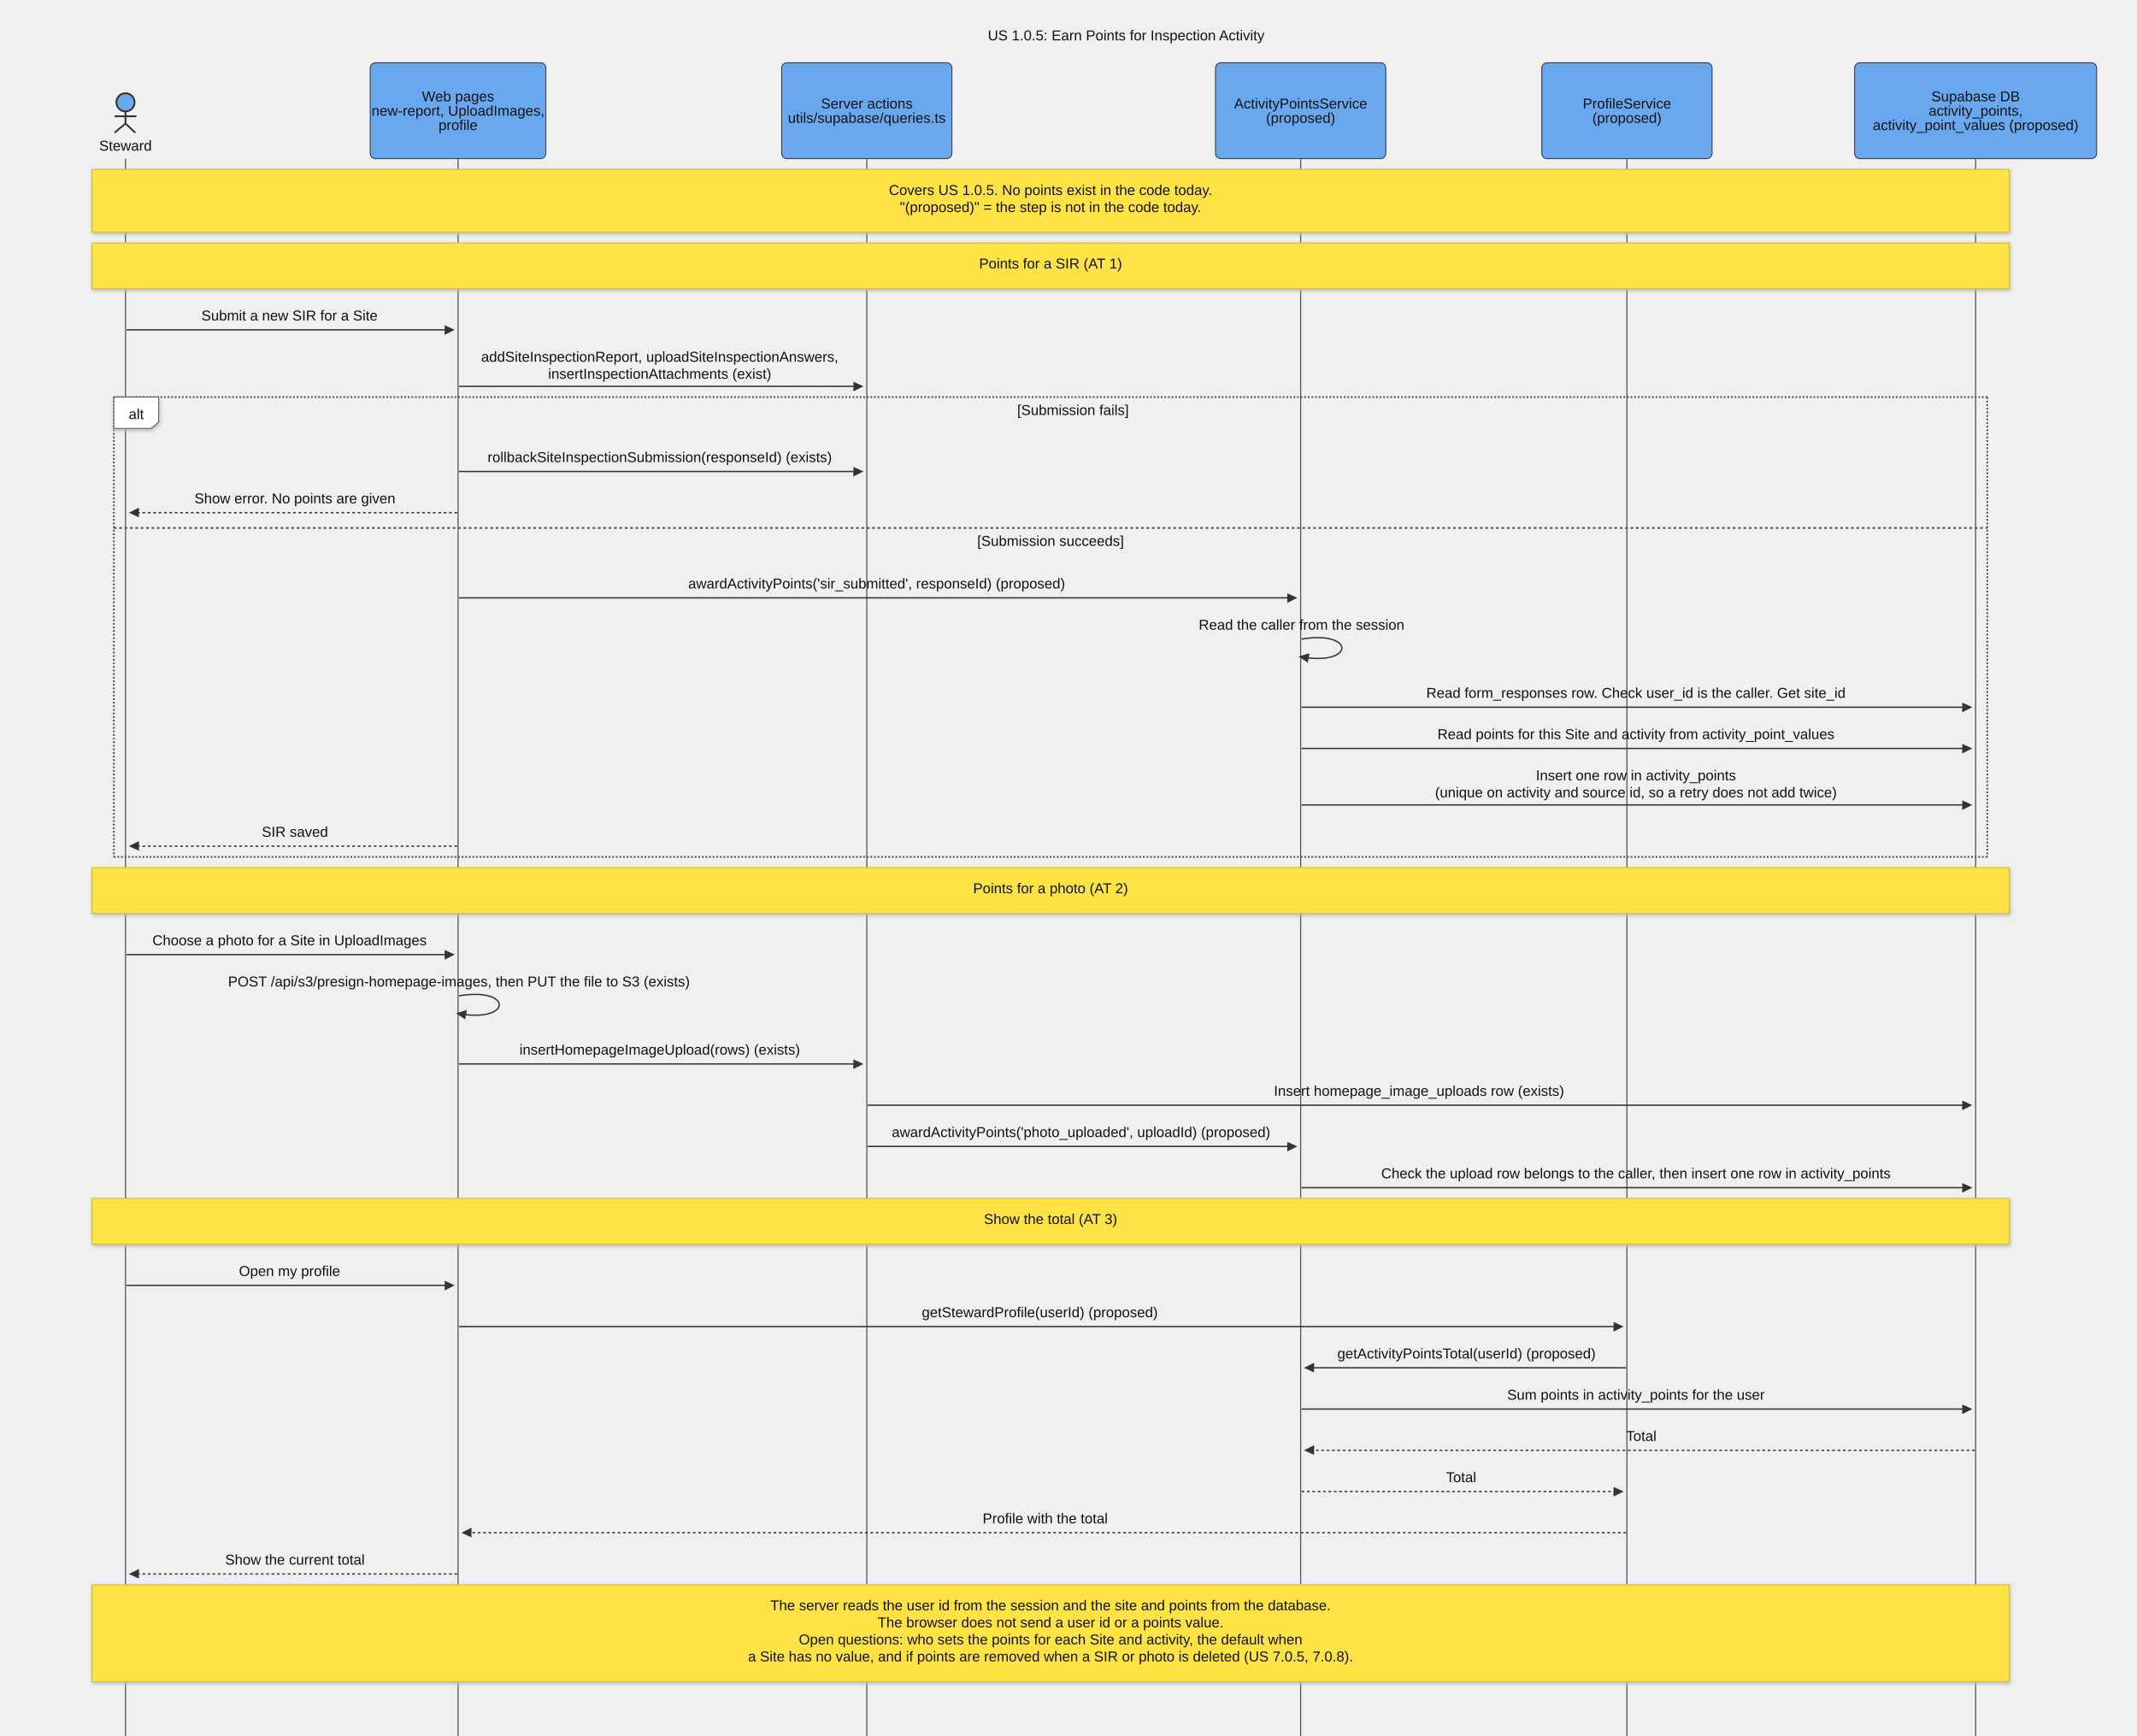
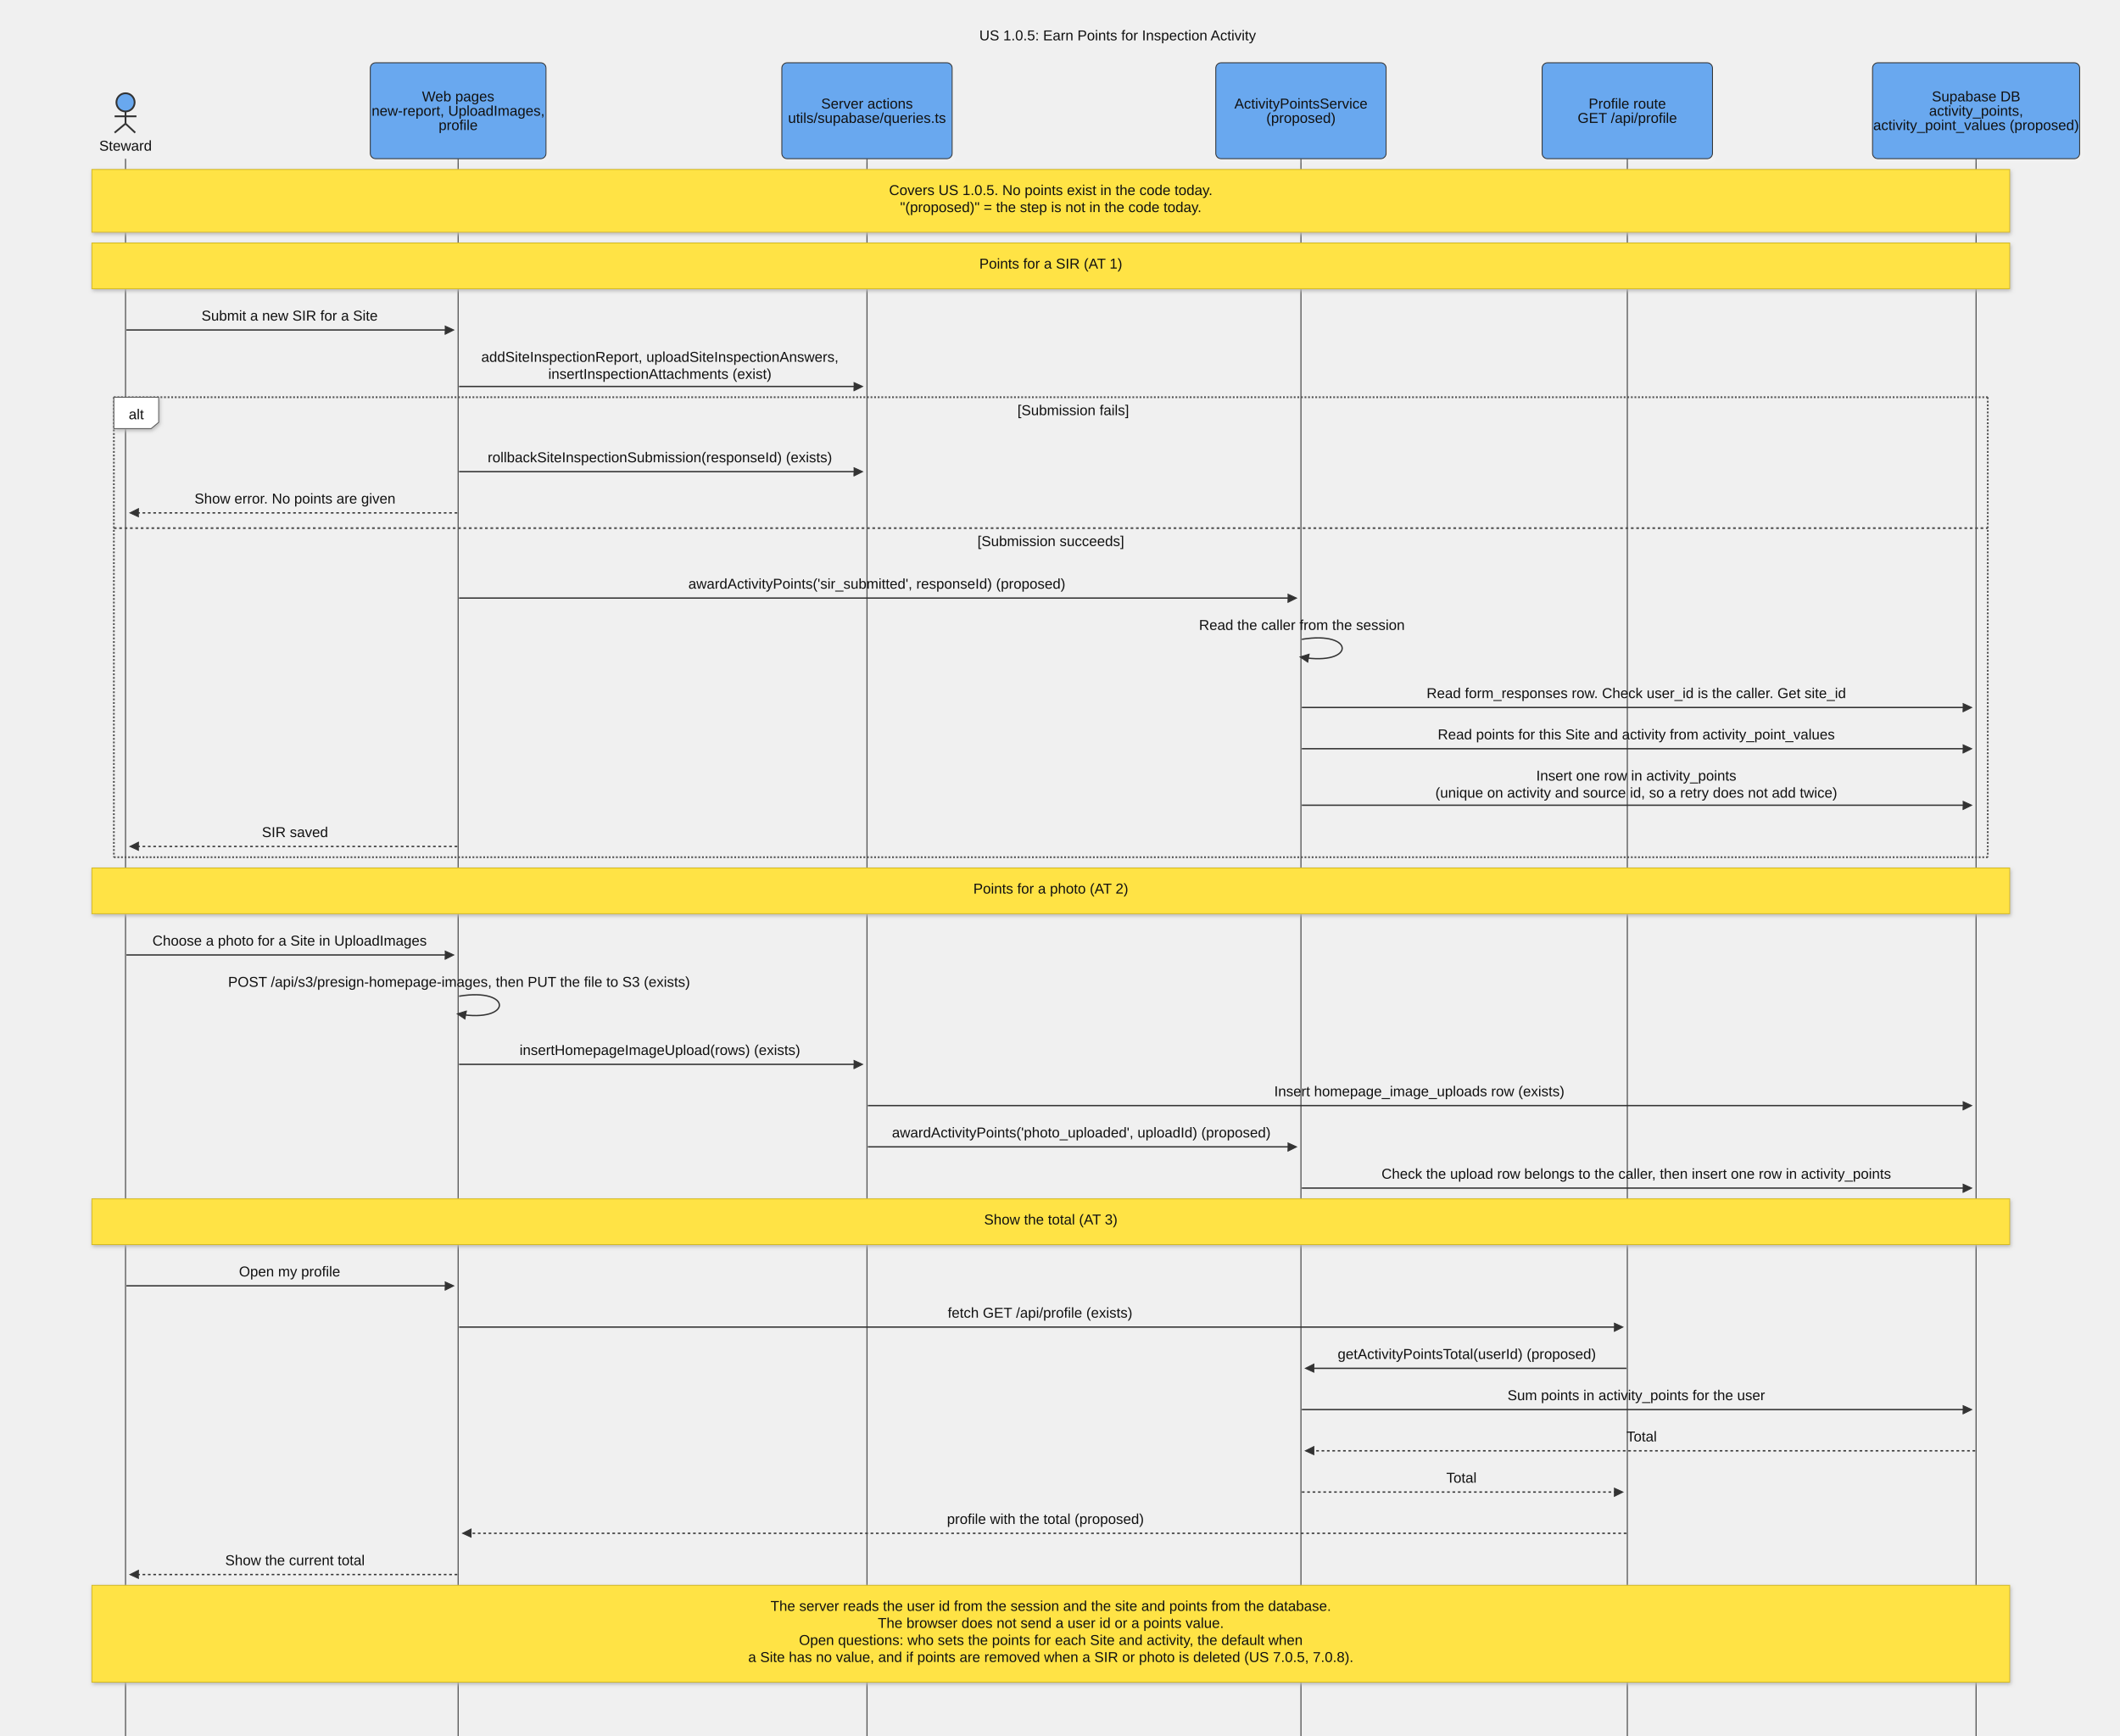
- <svg xmlns="http://www.w3.org/2000/svg" id="my-svg" width="100%" style="max-width: 2384px; background-color: white;" viewBox="-45 -70 2384 1936" role="graphics-document document" aria-roledescription="sequence">
+ <svg xmlns="http://www.w3.org/2000/svg" id="my-svg" width="100%" style="max-width: 2364.5px; background-color: white;" viewBox="-45 -70 2364.5 1936" role="graphics-document document" aria-roledescription="sequence">
  <g>
    <line id="actor5" x1="2159" y1="107" x2="2159" y2="2000" class="actor-line 200" stroke-width="0.5px" stroke="#999" name="DB" data-et="life-line" data-id="DB" />
    <g id="root-5" data-look="neo" data-et="participant" data-type="participant" data-id="DB">
-       <rect x="2024" y="0" fill="#eaeaea" stroke="#666" width="270" height="107" name="DB" rx="6" ry="6" class="actor actor-top" data-look="neo" filter="url(#my-svg-drop-shadow)" />
+       <rect x="2043.5" y="0" fill="#eaeaea" stroke="#666" width="231" height="107" name="DB" rx="6" ry="6" class="actor actor-top" data-look="neo" filter="url(#my-svg-drop-shadow)" />
      <text x="2159" y="53.5" dominant-baseline="central" alignment-baseline="central" class="actor actor-box" style="text-anchor: middle; font-size: 16px; font-weight: 400;">
        <tspan x="2159" dy="-16">Supabase DB</tspan>
      </text>
      <text x="2159" y="53.5" dominant-baseline="central" alignment-baseline="central" class="actor actor-box" style="text-anchor: middle; font-size: 16px; font-weight: 400;">
        <tspan x="2159" dy="0">activity_points,</tspan>
      </text>
      <text x="2159" y="53.5" dominant-baseline="central" alignment-baseline="central" class="actor actor-box" style="text-anchor: middle; font-size: 16px; font-weight: 400;">
        <tspan x="2159" dy="16">activity_point_values (proposed)</tspan>
      </text>
    </g>
  </g>
  <g>
    <line id="actor4" x1="1770" y1="107" x2="1770" y2="2000" class="actor-line 200" stroke-width="0.5px" stroke="#999" name="Profile" data-et="life-line" data-id="Profile" />
    <g id="root-4" data-look="neo" data-et="participant" data-type="participant" data-id="Profile">
      <rect x="1675" y="0" fill="#eaeaea" stroke="#666" width="190" height="107" name="Profile" rx="6" ry="6" class="actor actor-top" data-look="neo" filter="url(#my-svg-drop-shadow)" />
      <text x="1770" y="53.5" dominant-baseline="central" alignment-baseline="central" class="actor actor-box" style="text-anchor: middle; font-size: 16px; font-weight: 400;">
-         <tspan x="1770" dy="-8">ProfileService</tspan>
+         <tspan x="1770" dy="-8">Profile route</tspan>
      </text>
      <text x="1770" y="53.5" dominant-baseline="central" alignment-baseline="central" class="actor actor-box" style="text-anchor: middle; font-size: 16px; font-weight: 400;">
-         <tspan x="1770" dy="8">(proposed)</tspan>
+         <tspan x="1770" dy="8">GET /api/profile</tspan>
      </text>
    </g>
  </g>
  <g>
    <line id="actor3" x1="1406" y1="107" x2="1406" y2="2000" class="actor-line 200" stroke-width="0.5px" stroke="#999" name="Points" data-et="life-line" data-id="Points" />
    <g id="root-3" data-look="neo" data-et="participant" data-type="participant" data-id="Points">
      <rect x="1311" y="0" fill="#eaeaea" stroke="#666" width="190" height="107" name="Points" rx="6" ry="6" class="actor actor-top" data-look="neo" filter="url(#my-svg-drop-shadow)" />
      <text x="1406" y="53.5" dominant-baseline="central" alignment-baseline="central" class="actor actor-box" style="text-anchor: middle; font-size: 16px; font-weight: 400;">
        <tspan x="1406" dy="-8">ActivityPointsService</tspan>
      </text>
      <text x="1406" y="53.5" dominant-baseline="central" alignment-baseline="central" class="actor actor-box" style="text-anchor: middle; font-size: 16px; font-weight: 400;">
        <tspan x="1406" dy="8">(proposed)</tspan>
      </text>
    </g>
  </g>
  <g>
    <line id="actor2" x1="922" y1="107" x2="922" y2="2000" class="actor-line 200" stroke-width="0.5px" stroke="#999" name="Server" data-et="life-line" data-id="Server" />
    <g id="root-2" data-look="neo" data-et="participant" data-type="participant" data-id="Server">
      <rect x="827" y="0" fill="#eaeaea" stroke="#666" width="190" height="107" name="Server" rx="6" ry="6" class="actor actor-top" data-look="neo" filter="url(#my-svg-drop-shadow)" />
      <text x="922" y="53.5" dominant-baseline="central" alignment-baseline="central" class="actor actor-box" style="text-anchor: middle; font-size: 16px; font-weight: 400;">
        <tspan x="922" dy="-8">Server actions</tspan>
      </text>
      <text x="922" y="53.5" dominant-baseline="central" alignment-baseline="central" class="actor actor-box" style="text-anchor: middle; font-size: 16px; font-weight: 400;">
        <tspan x="922" dy="8">utils/supabase/queries.ts</tspan>
      </text>
    </g>
  </g>
  <g>
    <line id="actor1" x1="466" y1="107" x2="466" y2="2000" class="actor-line 200" stroke-width="0.5px" stroke="#999" name="Page" data-et="life-line" data-id="Page" />
    <g id="root-1" data-look="neo" data-et="participant" data-type="participant" data-id="Page">
      <rect x="368" y="0" fill="#eaeaea" stroke="#666" width="196" height="107" name="Page" rx="6" ry="6" class="actor actor-top" data-look="neo" filter="url(#my-svg-drop-shadow)" />
      <text x="466" y="53.5" dominant-baseline="central" alignment-baseline="central" class="actor actor-box" style="text-anchor: middle; font-size: 16px; font-weight: 400;">
        <tspan x="466" dy="-16">Web pages</tspan>
      </text>
      <text x="466" y="53.5" dominant-baseline="central" alignment-baseline="central" class="actor actor-box" style="text-anchor: middle; font-size: 16px; font-weight: 400;">
        <tspan x="466" dy="0">new-report, UploadImages,</tspan>
      </text>
      <text x="466" y="53.5" dominant-baseline="central" alignment-baseline="central" class="actor actor-box" style="text-anchor: middle; font-size: 16px; font-weight: 400;">
        <tspan x="466" dy="16">profile</tspan>
      </text>
    </g>
  </g>
  <g>
    <line id="actor0" x1="95" y1="107" x2="95" y2="2000" class="actor-line 200" stroke-width="0.5px" stroke="#999" name="Steward" data-et="life-line" data-id="Steward" />
  </g>
  <style>#my-svg{font-family:"trebuchet ms",verdana,arial,sans-serif;font-size:16px;fill:#111111;}@keyframes edge-animation-frame{from{stroke-dashoffset:0;}}@keyframes dash{to{stroke-dashoffset:0;}}#my-svg .edge-animation-slow{stroke-dasharray:9,5!important;stroke-dashoffset:900;animation:dash 50s linear infinite;stroke-linecap:round;}#my-svg .edge-animation-fast{stroke-dasharray:9,5!important;stroke-dashoffset:900;animation:dash 20s linear infinite;stroke-linecap:round;}#my-svg .error-icon{fill:hsl(31.791, 80.723%, 72.451%);}#my-svg .error-text{fill:rgb(13.542, 66.864, 126.958);stroke:rgb(13.542, 66.864, 126.958);}#my-svg .edge-thickness-normal{stroke-width:1px;}#my-svg .edge-thickness-thick{stroke-width:3.5px;}#my-svg .edge-pattern-solid{stroke-dasharray:0;}#my-svg .edge-thickness-invisible{stroke-width:0;fill:none;}#my-svg .edge-pattern-dashed{stroke-dasharray:3;}#my-svg .edge-pattern-dotted{stroke-dasharray:2;}#my-svg .marker{fill:#000000;stroke:#000000;}#my-svg .marker.cross{stroke:#000000;}#my-svg svg{font-family:"trebuchet ms",verdana,arial,sans-serif;font-size:16px;}#my-svg p{margin:0;}#my-svg .actor{stroke:#333333;fill:#69a8ef;stroke-width:1;}#my-svg rect.actor.outer-path[data-look="neo"]{filter:drop-shadow( 1px 2px 2px rgba(185,185,185,1));}#my-svg rect.note[data-look="neo"]{stroke:#d4ba24;fill:#ffe344;filter:drop-shadow( 1px 2px 2px rgba(185,185,185,1));}#my-svg text.actor&gt;tspan{fill:#111111;stroke:none;}#my-svg .actor-line{stroke:#555555;}#my-svg .innerArc{stroke-width:1.5;stroke-dasharray:none;}#my-svg .messageLine0{stroke-width:1.5;stroke-dasharray:none;stroke:#333333;}#my-svg .messageLine1{stroke-width:1.5;stroke-dasharray:2,2;stroke:#333333;}#my-svg [id$="-arrowhead"] path{fill:#333333;stroke:#333333;}#my-svg .sequenceNumber{fill:#ffffff;}#my-svg [id$="-sequencenumber"]{fill:#333333;}#my-svg [id$="-crosshead"] path{fill:#333333;stroke:#333333;}#my-svg .messageText{fill:#111111;stroke:none;}#my-svg .labelBox{stroke:#555555;fill:#ffffff;filter:drop-shadow( 1px 2px 2px rgba(185,185,185,1));}#my-svg .labelText,#my-svg .labelText&gt;tspan{fill:#111111;stroke:none;}#my-svg .loopText,#my-svg .loopText&gt;tspan{fill:#111111;stroke:none;}#my-svg .sectionTitle,#my-svg .sectionTitle&gt;tspan{fill:#111111;stroke:none;}#my-svg .loopLine{stroke-width:2px;stroke-dasharray:2,2;stroke:#555555;fill:#555555;}#my-svg .note{stroke:#d4ba24;fill:#ffe344;}#my-svg .noteText,#my-svg .noteText&gt;tspan{fill:#111111;stroke:none;}#my-svg .activation0{fill:#cdd3db;stroke:#cdd3db;}#my-svg .activation1{fill:#cdd3db;stroke:#cdd3db;}#my-svg .activation2{fill:#cdd3db;stroke:#cdd3db;}#my-svg .actorPopupMenu{position:absolute;}#my-svg .actorPopupMenuPanel{position:absolute;fill:#69a8ef;box-shadow:0px 8px 16px 0px rgba(0,0,0,0.2);filter:drop-shadow(3px 5px 2px rgb(0 0 0 / 0.4));}#my-svg .actor-man circle,#my-svg line{fill:#69a8ef;stroke-width:2px;}#my-svg g rect.rect{filter:drop-shadow( 1px 2px 2px rgba(185,185,185,1));stroke:#333333;}#my-svg .node .neo-node{stroke:#333333;}#my-svg [data-look="neo"].node rect,#my-svg [data-look="neo"].cluster rect,#my-svg [data-look="neo"].node polygon{stroke:url(#my-svg-gradient);filter:drop-shadow( 1px 2px 2px rgba(185,185,185,1));}#my-svg [data-look="neo"].swimlane.cluster rect{filter:none;}#my-svg [data-look="neo"].node path{stroke:url(#my-svg-gradient);stroke-width:1px;}#my-svg [data-look="neo"].node .outer-path{filter:drop-shadow( 1px 2px 2px rgba(185,185,185,1));}#my-svg [data-look="neo"].node .neo-line path{stroke:#333333;filter:none;}#my-svg [data-look="neo"].node circle{stroke:url(#my-svg-gradient);filter:drop-shadow( 1px 2px 2px rgba(185,185,185,1));}#my-svg [data-look="neo"].node circle .state-start{fill:#000000;}#my-svg [data-look="neo"].icon-shape .icon{fill:url(#my-svg-gradient);filter:drop-shadow( 1px 2px 2px rgba(185,185,185,1));}#my-svg [data-look="neo"].icon-shape .icon-neo path{stroke:url(#my-svg-gradient);filter:drop-shadow( 1px 2px 2px rgba(185,185,185,1));}#my-svg .actor-line{stroke-dasharray:10,10!important;stroke-width:1.25px!important;}#my-svg :root{--mermaid-font-family:"trebuchet ms",verdana,arial,sans-serif;}</style>
  <g />
  <defs>
    <symbol id="my-svg-computer" width="24" height="24">
      <path transform="scale(.5)" d="M2 2v13h20v-13h-20zm18 11h-16v-9h16v9zm-10.228 6l.466-1h3.524l.467 1h-4.457zm14.228 3h-24l2-6h2.104l-1.33 4h18.45l-1.297-4h2.073l2 6zm-5-10h-14v-7h14v7z" />
    </symbol>
  </defs>
  <defs>
    <symbol id="my-svg-database" fill-rule="evenodd" clip-rule="evenodd">
      <path transform="scale(.5)" d="M12.258.001l.256.004.255.005.253.008.251.01.249.012.247.015.246.016.242.019.241.02.239.023.236.024.233.027.231.028.229.031.225.032.223.034.22.036.217.038.214.04.211.041.208.043.205.045.201.046.198.048.194.05.191.051.187.053.183.054.18.056.175.057.172.059.168.06.163.061.16.063.155.064.15.066.074.033.073.033.071.034.07.034.069.035.068.035.067.035.066.035.064.036.064.036.062.036.06.036.06.037.058.037.058.037.055.038.055.038.053.038.052.038.051.039.05.039.048.039.047.039.045.04.044.04.043.04.041.04.04.041.039.041.037.041.036.041.034.041.033.042.032.042.03.042.029.042.027.042.026.043.024.043.023.043.021.043.02.043.018.044.017.043.015.044.013.044.012.044.011.045.009.044.007.045.006.045.004.045.002.045.001.045v17l-.001.045-.002.045-.004.045-.006.045-.007.045-.009.044-.011.045-.012.044-.013.044-.015.044-.017.043-.018.044-.02.043-.021.043-.023.043-.024.043-.026.043-.027.042-.029.042-.03.042-.032.042-.033.042-.034.041-.036.041-.037.041-.039.041-.04.041-.041.04-.043.04-.044.04-.045.04-.047.039-.048.039-.05.039-.051.039-.052.038-.053.038-.055.038-.055.038-.058.037-.058.037-.06.037-.06.036-.062.036-.064.036-.064.036-.066.035-.067.035-.068.035-.069.035-.07.034-.071.034-.073.033-.074.033-.15.066-.155.064-.16.063-.163.061-.168.06-.172.059-.175.057-.18.056-.183.054-.187.053-.191.051-.194.05-.198.048-.201.046-.205.045-.208.043-.211.041-.214.04-.217.038-.22.036-.223.034-.225.032-.229.031-.231.028-.233.027-.236.024-.239.023-.241.02-.242.019-.246.016-.247.015-.249.012-.251.01-.253.008-.255.005-.256.004-.258.001-.258-.001-.256-.004-.255-.005-.253-.008-.251-.01-.249-.012-.247-.015-.245-.016-.243-.019-.241-.02-.238-.023-.236-.024-.234-.027-.231-.028-.228-.031-.226-.032-.223-.034-.22-.036-.217-.038-.214-.04-.211-.041-.208-.043-.204-.045-.201-.046-.198-.048-.195-.05-.19-.051-.187-.053-.184-.054-.179-.056-.176-.057-.172-.059-.167-.06-.164-.061-.159-.063-.155-.064-.151-.066-.074-.033-.072-.033-.072-.034-.07-.034-.069-.035-.068-.035-.067-.035-.066-.035-.064-.036-.063-.036-.062-.036-.061-.036-.06-.037-.058-.037-.057-.037-.056-.038-.055-.038-.053-.038-.052-.038-.051-.039-.049-.039-.049-.039-.046-.039-.046-.04-.044-.04-.043-.04-.041-.04-.04-.041-.039-.041-.037-.041-.036-.041-.034-.041-.033-.042-.032-.042-.03-.042-.029-.042-.027-.042-.026-.043-.024-.043-.023-.043-.021-.043-.02-.043-.018-.044-.017-.043-.015-.044-.013-.044-.012-.044-.011-.045-.009-.044-.007-.045-.006-.045-.004-.045-.002-.045-.001-.045v-17l.001-.045.002-.045.004-.045.006-.045.007-.045.009-.044.011-.045.012-.044.013-.044.015-.044.017-.043.018-.044.02-.043.021-.043.023-.043.024-.043.026-.043.027-.042.029-.042.03-.042.032-.042.033-.042.034-.041.036-.041.037-.041.039-.041.04-.041.041-.04.043-.04.044-.04.046-.04.046-.039.049-.039.049-.039.051-.039.052-.038.053-.038.055-.038.056-.038.057-.037.058-.037.06-.037.061-.036.062-.036.063-.036.064-.036.066-.035.067-.035.068-.035.069-.035.07-.034.072-.034.072-.033.074-.033.151-.066.155-.064.159-.063.164-.061.167-.06.172-.059.176-.057.179-.056.184-.054.187-.053.19-.051.195-.05.198-.048.201-.046.204-.045.208-.043.211-.041.214-.04.217-.038.22-.036.223-.034.226-.032.228-.031.231-.028.234-.027.236-.024.238-.023.241-.02.243-.019.245-.016.247-.015.249-.012.251-.01.253-.008.255-.005.256-.004.258-.001.258.001zm-9.258 20.499v.01l.001.021.003.021.004.022.005.021.006.022.007.022.009.023.01.022.011.023.012.023.013.023.015.023.016.024.017.023.018.024.019.024.021.024.022.025.023.024.024.025.052.049.056.05.061.051.066.051.07.051.075.051.079.052.084.052.088.052.092.052.097.052.102.051.105.052.11.052.114.051.119.051.123.051.127.05.131.05.135.05.139.048.144.049.147.047.152.047.155.047.16.045.163.045.167.043.171.043.176.041.178.041.183.039.187.039.19.037.194.035.197.035.202.033.204.031.209.03.212.029.216.027.219.025.222.024.226.021.23.02.233.018.236.016.24.015.243.012.246.01.249.008.253.005.256.004.259.001.26-.001.257-.004.254-.005.25-.008.247-.011.244-.012.241-.014.237-.016.233-.018.231-.021.226-.021.224-.024.22-.026.216-.027.212-.028.21-.031.205-.031.202-.034.198-.034.194-.036.191-.037.187-.039.183-.04.179-.04.175-.042.172-.043.168-.044.163-.045.16-.046.155-.046.152-.047.148-.048.143-.049.139-.049.136-.05.131-.05.126-.05.123-.051.118-.052.114-.051.11-.052.106-.052.101-.052.096-.052.092-.052.088-.053.083-.051.079-.052.074-.052.07-.051.065-.051.06-.051.056-.05.051-.05.023-.024.023-.025.021-.024.02-.024.019-.024.018-.024.017-.024.015-.023.014-.024.013-.023.012-.023.01-.023.01-.022.008-.022.006-.022.006-.022.004-.022.004-.021.001-.021.001-.021v-4.127l-.077.055-.08.053-.083.054-.085.053-.087.052-.09.052-.093.051-.095.05-.097.05-.1.049-.102.049-.105.048-.106.047-.109.047-.111.046-.114.045-.115.045-.118.044-.12.043-.122.042-.124.042-.126.041-.128.04-.13.04-.132.038-.134.038-.135.037-.138.037-.139.035-.142.035-.143.034-.144.033-.147.032-.148.031-.15.03-.151.03-.153.029-.154.027-.156.027-.158.026-.159.025-.161.024-.162.023-.163.022-.165.021-.166.02-.167.019-.169.018-.169.017-.171.016-.173.015-.173.014-.175.013-.175.012-.177.011-.178.01-.179.008-.179.008-.181.006-.182.005-.182.004-.184.003-.184.002h-.37l-.184-.002-.184-.003-.182-.004-.182-.005-.181-.006-.179-.008-.179-.008-.178-.01-.176-.011-.176-.012-.175-.013-.173-.014-.172-.015-.171-.016-.17-.017-.169-.018-.167-.019-.166-.02-.165-.021-.163-.022-.162-.023-.161-.024-.159-.025-.157-.026-.156-.027-.155-.027-.153-.029-.151-.03-.15-.03-.148-.031-.146-.032-.145-.033-.143-.034-.141-.035-.14-.035-.137-.037-.136-.037-.134-.038-.132-.038-.13-.04-.128-.04-.126-.041-.124-.042-.122-.042-.12-.044-.117-.043-.116-.045-.113-.045-.112-.046-.109-.047-.106-.047-.105-.048-.102-.049-.1-.049-.097-.05-.095-.05-.093-.052-.09-.051-.087-.052-.085-.053-.083-.054-.08-.054-.077-.054v4.127zm0-5.654v.011l.001.021.003.021.004.021.005.022.006.022.007.022.009.022.01.022.011.023.012.023.013.023.015.024.016.023.017.024.018.024.019.024.021.024.022.024.023.025.024.024.052.05.056.05.061.05.066.051.07.051.075.052.079.051.084.052.088.052.092.052.097.052.102.052.105.052.11.051.114.051.119.052.123.05.127.051.131.05.135.049.139.049.144.048.147.048.152.047.155.046.16.045.163.045.167.044.171.042.176.042.178.04.183.04.187.038.19.037.194.036.197.034.202.033.204.032.209.03.212.028.216.027.219.025.222.024.226.022.23.02.233.018.236.016.24.014.243.012.246.01.249.008.253.006.256.003.259.001.26-.001.257-.003.254-.006.25-.008.247-.01.244-.012.241-.015.237-.016.233-.018.231-.02.226-.022.224-.024.22-.025.216-.027.212-.029.21-.03.205-.032.202-.033.198-.035.194-.036.191-.037.187-.039.183-.039.179-.041.175-.042.172-.043.168-.044.163-.045.16-.045.155-.047.152-.047.148-.048.143-.048.139-.05.136-.049.131-.05.126-.051.123-.051.118-.051.114-.052.11-.052.106-.052.101-.052.096-.052.092-.052.088-.052.083-.052.079-.052.074-.051.07-.052.065-.051.06-.05.056-.051.051-.049.023-.025.023-.024.021-.025.02-.024.019-.024.018-.024.017-.024.015-.023.014-.023.013-.024.012-.022.01-.023.01-.023.008-.022.006-.022.006-.022.004-.021.004-.022.001-.021.001-.021v-4.139l-.077.054-.08.054-.083.054-.085.052-.087.053-.09.051-.093.051-.095.051-.097.05-.1.049-.102.049-.105.048-.106.047-.109.047-.111.046-.114.045-.115.044-.118.044-.12.044-.122.042-.124.042-.126.041-.128.04-.13.039-.132.039-.134.038-.135.037-.138.036-.139.036-.142.035-.143.033-.144.033-.147.033-.148.031-.15.03-.151.03-.153.028-.154.028-.156.027-.158.026-.159.025-.161.024-.162.023-.163.022-.165.021-.166.02-.167.019-.169.018-.169.017-.171.016-.173.015-.173.014-.175.013-.175.012-.177.011-.178.009-.179.009-.179.007-.181.007-.182.005-.182.004-.184.003-.184.002h-.37l-.184-.002-.184-.003-.182-.004-.182-.005-.181-.007-.179-.007-.179-.009-.178-.009-.176-.011-.176-.012-.175-.013-.173-.014-.172-.015-.171-.016-.17-.017-.169-.018-.167-.019-.166-.02-.165-.021-.163-.022-.162-.023-.161-.024-.159-.025-.157-.026-.156-.027-.155-.028-.153-.028-.151-.03-.15-.03-.148-.031-.146-.033-.145-.033-.143-.033-.141-.035-.14-.036-.137-.036-.136-.037-.134-.038-.132-.039-.13-.039-.128-.04-.126-.041-.124-.042-.122-.043-.12-.043-.117-.044-.116-.044-.113-.046-.112-.046-.109-.046-.106-.047-.105-.048-.102-.049-.1-.049-.097-.05-.095-.051-.093-.051-.09-.051-.087-.053-.085-.052-.083-.054-.08-.054-.077-.054v4.139zm0-5.666v.011l.001.02.003.022.004.021.005.022.006.021.007.022.009.023.01.022.011.023.012.023.013.023.015.023.016.024.017.024.018.023.019.024.021.025.022.024.023.024.024.025.052.05.056.05.061.05.066.051.07.051.075.052.079.051.084.052.088.052.092.052.097.052.102.052.105.051.11.052.114.051.119.051.123.051.127.05.131.05.135.05.139.049.144.048.147.048.152.047.155.046.16.045.163.045.167.043.171.043.176.042.178.04.183.04.187.038.19.037.194.036.197.034.202.033.204.032.209.03.212.028.216.027.219.025.222.024.226.021.23.02.233.018.236.017.24.014.243.012.246.01.249.008.253.006.256.003.259.001.26-.001.257-.003.254-.006.25-.008.247-.01.244-.013.241-.014.237-.016.233-.018.231-.02.226-.022.224-.024.22-.025.216-.027.212-.029.21-.03.205-.032.202-.033.198-.035.194-.036.191-.037.187-.039.183-.039.179-.041.175-.042.172-.043.168-.044.163-.045.16-.045.155-.047.152-.047.148-.048.143-.049.139-.049.136-.049.131-.051.126-.05.123-.051.118-.052.114-.051.11-.052.106-.052.101-.052.096-.052.092-.052.088-.052.083-.052.079-.052.074-.052.07-.051.065-.051.06-.051.056-.05.051-.049.023-.025.023-.025.021-.024.02-.024.019-.024.018-.024.017-.024.015-.023.014-.024.013-.023.012-.023.01-.022.01-.023.008-.022.006-.022.006-.022.004-.022.004-.021.001-.021.001-.021v-4.153l-.077.054-.08.054-.083.053-.085.053-.087.053-.09.051-.093.051-.095.051-.097.05-.1.049-.102.048-.105.048-.106.048-.109.046-.111.046-.114.046-.115.044-.118.044-.12.043-.122.043-.124.042-.126.041-.128.04-.13.039-.132.039-.134.038-.135.037-.138.036-.139.036-.142.034-.143.034-.144.033-.147.032-.148.032-.15.03-.151.03-.153.028-.154.028-.156.027-.158.026-.159.024-.161.024-.162.023-.163.023-.165.021-.166.02-.167.019-.169.018-.169.017-.171.016-.173.015-.173.014-.175.013-.175.012-.177.01-.178.01-.179.009-.179.007-.181.006-.182.006-.182.004-.184.003-.184.001-.185.001-.185-.001-.184-.001-.184-.003-.182-.004-.182-.006-.181-.006-.179-.007-.179-.009-.178-.01-.176-.01-.176-.012-.175-.013-.173-.014-.172-.015-.171-.016-.17-.017-.169-.018-.167-.019-.166-.02-.165-.021-.163-.023-.162-.023-.161-.024-.159-.024-.157-.026-.156-.027-.155-.028-.153-.028-.151-.03-.15-.03-.148-.032-.146-.032-.145-.033-.143-.034-.141-.034-.14-.036-.137-.036-.136-.037-.134-.038-.132-.039-.13-.039-.128-.041-.126-.041-.124-.041-.122-.043-.12-.043-.117-.044-.116-.044-.113-.046-.112-.046-.109-.046-.106-.048-.105-.048-.102-.048-.1-.05-.097-.049-.095-.051-.093-.051-.09-.052-.087-.052-.085-.053-.083-.053-.08-.054-.077-.054v4.153zm8.74-8.179l-.257.004-.254.005-.25.008-.247.011-.244.012-.241.014-.237.016-.233.018-.231.021-.226.022-.224.023-.22.026-.216.027-.212.028-.21.031-.205.032-.202.033-.198.034-.194.036-.191.038-.187.038-.183.04-.179.041-.175.042-.172.043-.168.043-.163.045-.16.046-.155.046-.152.048-.148.048-.143.048-.139.049-.136.05-.131.05-.126.051-.123.051-.118.051-.114.052-.11.052-.106.052-.101.052-.096.052-.092.052-.088.052-.083.052-.079.052-.074.051-.07.052-.065.051-.06.05-.056.05-.051.05-.023.025-.023.024-.021.024-.02.025-.019.024-.018.024-.017.023-.015.024-.014.023-.013.023-.012.023-.01.023-.01.022-.008.022-.006.023-.006.021-.004.022-.004.021-.001.021-.001.021.001.021.001.021.004.021.004.022.006.021.006.023.008.022.01.022.01.023.012.023.013.023.014.023.015.024.017.023.018.024.019.024.02.025.021.024.023.024.023.025.051.05.056.05.06.05.065.051.07.052.074.051.079.052.083.052.088.052.092.052.096.052.101.052.106.052.11.052.114.052.118.051.123.051.126.051.131.05.136.05.139.049.143.048.148.048.152.048.155.046.16.046.163.045.168.043.172.043.175.042.179.041.183.04.187.038.191.038.194.036.198.034.202.033.205.032.21.031.212.028.216.027.22.026.224.023.226.022.231.021.233.018.237.016.241.014.244.012.247.011.25.008.254.005.257.004.26.001.26-.001.257-.004.254-.005.25-.008.247-.011.244-.012.241-.014.237-.016.233-.018.231-.021.226-.022.224-.023.22-.026.216-.027.212-.028.21-.031.205-.032.202-.033.198-.034.194-.036.191-.038.187-.038.183-.04.179-.041.175-.042.172-.043.168-.043.163-.045.16-.046.155-.046.152-.048.148-.048.143-.048.139-.049.136-.05.131-.05.126-.051.123-.051.118-.051.114-.052.11-.052.106-.052.101-.052.096-.052.092-.052.088-.052.083-.052.079-.052.074-.051.07-.052.065-.051.06-.05.056-.05.051-.05.023-.025.023-.024.021-.024.02-.025.019-.024.018-.024.017-.023.015-.024.014-.023.013-.023.012-.023.01-.023.01-.022.008-.022.006-.023.006-.021.004-.022.004-.021.001-.021.001-.021-.001-.021-.001-.021-.004-.021-.004-.022-.006-.021-.006-.023-.008-.022-.01-.022-.01-.023-.012-.023-.013-.023-.014-.023-.015-.024-.017-.023-.018-.024-.019-.024-.02-.025-.021-.024-.023-.024-.023-.025-.051-.05-.056-.05-.06-.05-.065-.051-.07-.052-.074-.051-.079-.052-.083-.052-.088-.052-.092-.052-.096-.052-.101-.052-.106-.052-.11-.052-.114-.052-.118-.051-.123-.051-.126-.051-.131-.05-.136-.05-.139-.049-.143-.048-.148-.048-.152-.048-.155-.046-.16-.046-.163-.045-.168-.043-.172-.043-.175-.042-.179-.041-.183-.04-.187-.038-.191-.038-.194-.036-.198-.034-.202-.033-.205-.032-.21-.031-.212-.028-.216-.027-.22-.026-.224-.023-.226-.022-.231-.021-.233-.018-.237-.016-.241-.014-.244-.012-.247-.011-.25-.008-.254-.005-.257-.004-.26-.001-.26.001z" />
    </symbol>
  </defs>
  <defs>
    <symbol id="my-svg-clock" width="24" height="24">
      <path transform="scale(.5)" d="M12 2c5.514 0 10 4.486 10 10s-4.486 10-10 10-10-4.486-10-10 4.486-10 10-10zm0-2c-6.627 0-12 5.373-12 12s5.373 12 12 12 12-5.373 12-12-5.373-12-12-12zm5.848 12.459c.202.038.202.333.001.372-1.907.361-6.045 1.111-6.547 1.111-.719 0-1.301-.582-1.301-1.301 0-.512.77-5.447 1.125-7.445.034-.192.312-.181.343.014l.985 6.238 5.394 1.011z" />
    </symbol>
  </defs>
  <defs>
    <marker id="my-svg-arrowhead" refX="7.9" refY="5" markerUnits="userSpaceOnUse" markerWidth="12" markerHeight="12" orient="auto-start-reverse">
      <path d="M -1 0 L 10 5 L 0 10 z" />
    </marker>
  </defs>
  <defs>
    <marker id="my-svg-crosshead" markerWidth="15" markerHeight="8" orient="auto" refX="4" refY="4.5">
      <path fill="none" stroke="#000000" stroke-width="1pt" d="M 1,2 L 6,7 M 6,2 L 1,7" style="stroke-dasharray: 0, 0;" />
    </marker>
  </defs>
  <defs>
    <marker id="my-svg-filled-head" refX="15.5" refY="7" markerWidth="20" markerHeight="28" orient="auto">
      <path d="M 18,7 L9,13 L14,7 L9,1 Z" />
    </marker>
  </defs>
  <defs>
    <marker id="my-svg-sequencenumber" refX="15" refY="15" markerWidth="60" markerHeight="40" orient="auto">
      <circle cx="15" cy="15" r="6" />
    </marker>
  </defs>
  <defs>
    <marker id="my-svg-solidTopArrowHead" refX="7.9" refY="7.25" markerUnits="userSpaceOnUse" markerWidth="12" markerHeight="12" orient="auto-start-reverse">
      <path d="M 0 0 L 10 8 L 0 8 z" />
    </marker>
  </defs>
  <defs>
    <marker id="my-svg-solidBottomArrowHead" refX="7.9" refY="0.75" markerUnits="userSpaceOnUse" markerWidth="12" markerHeight="12" orient="auto-start-reverse">
      <path d="M 0 0 L 10 0 L 0 8 z" />
    </marker>
  </defs>
  <defs>
    <marker id="my-svg-stickTopArrowHead" refX="7.5" refY="7" markerUnits="userSpaceOnUse" markerWidth="12" markerHeight="12" orient="auto-start-reverse">
      <path d="M 0 0 L 7 7" stroke="black" stroke-width="1.5" fill="none" />
    </marker>
  </defs>
  <defs>
    <marker id="my-svg-stickBottomArrowHead" refX="7.5" refY="0" markerUnits="userSpaceOnUse" markerWidth="12" markerHeight="12" orient="auto-start-reverse">
      <path d="M 0 7 L 7 0" stroke="black" stroke-width="1.5" fill="none" />
    </marker>
  </defs>
  <defs>
    <filter id="my-svg-drop-shadow" height="130%" width="130%">
      <feDropShadow dx="4" dy="4" stdDeviation="0" flood-opacity="0.06" flood-color="#FFFFFF" />
    </filter>
  </defs>
  <g data-et="note" data-id="i1">
    <rect x="57.5" y="119" fill="#EDF2AE" stroke="#666" width="2139" height="70" class="note" data-look="neo" />
    <text x="1127" y="127" text-anchor="middle" dominant-baseline="middle" alignment-baseline="middle" class="noteText" dy="1em" style="font-size: 16px; font-weight: 400;">
      <tspan x="1127">Covers US 1.0.5. No points exist in the code today.</tspan>
    </text>
    <text x="1127" y="146" text-anchor="middle" dominant-baseline="middle" alignment-baseline="middle" class="noteText" dy="1em" style="font-size: 16px; font-weight: 400;">
      <tspan x="1127">"(proposed)" = the step is not in the code today.</tspan>
    </text>
  </g>
  <g data-et="note" data-id="i2">
    <rect x="57.5" y="201" fill="#EDF2AE" stroke="#666" width="2139" height="51" class="note" data-look="neo" />
    <text x="1127" y="209" text-anchor="middle" dominant-baseline="middle" alignment-baseline="middle" class="noteText" dy="1em" style="font-size: 16px; font-weight: 400;">
      <tspan x="1127">Points for a SIR (AT 1)</tspan>
    </text>
  </g>
  <g data-et="control-structure" data-id="i15">
    <line x1="82" y1="373" x2="2172" y2="373" class="loopLine" />
    <line x1="2172" y1="373" x2="2172" y2="886" class="loopLine" />
    <line x1="82" y1="886" x2="2172" y2="886" class="loopLine" />
    <line x1="82" y1="373" x2="82" y2="886" class="loopLine" />
    <line x1="82" y1="519" x2="2172" y2="519" class="loopLine" style="stroke-dasharray: 3, 3;" />
    <polygon points="82,373 132,373 132,401 123.6,408 82,408" class="labelBox" />
    <text x="107" y="393" text-anchor="middle" dominant-baseline="middle" alignment-baseline="middle" class="labelText" style="font-size: 16px; font-weight: 400;">alt</text>
    <text x="1152" y="393" text-anchor="middle" class="loopText" style="font-size: 16px; font-weight: 400;">
      <tspan x="1152">[Submission fails]</tspan>
    </text>
    <text x="1127" y="539" text-anchor="middle" class="sectionTitle" style="font-size: 16px; font-weight: 400;">[Submission succeeds]</text>
  </g>
  <g data-et="note" data-id="i16">
    <rect x="57.5" y="898" fill="#EDF2AE" stroke="#666" width="2139" height="51" class="note" data-look="neo" />
    <text x="1127" y="906" text-anchor="middle" dominant-baseline="middle" alignment-baseline="middle" class="noteText" dy="1em" style="font-size: 16px; font-weight: 400;">
      <tspan x="1127">Points for a photo (AT 2)</tspan>
    </text>
  </g>
  <g data-et="note" data-id="i23">
    <rect x="57.5" y="1267" fill="#EDF2AE" stroke="#666" width="2139" height="51" class="note" data-look="neo" />
    <text x="1127" y="1275" text-anchor="middle" dominant-baseline="middle" alignment-baseline="middle" class="noteText" dy="1em" style="font-size: 16px; font-weight: 400;">
      <tspan x="1127">Show the total (AT 3)</tspan>
    </text>
  </g>
  <g data-et="note" data-id="i32">
    <rect x="57.5" y="1698" fill="#EDF2AE" stroke="#666" width="2139" height="108" class="note" data-look="neo" />
    <text x="1127" y="1706" text-anchor="middle" dominant-baseline="middle" alignment-baseline="middle" class="noteText" dy="1em" style="font-size: 16px; font-weight: 400;">
      <tspan x="1127">The server reads the user id from the session and the site and points from the database.</tspan>
    </text>
    <text x="1127" y="1725" text-anchor="middle" dominant-baseline="middle" alignment-baseline="middle" class="noteText" dy="1em" style="font-size: 16px; font-weight: 400;">
      <tspan x="1127">The browser does not send a user id or a points value.</tspan>
    </text>
    <text x="1127" y="1744" text-anchor="middle" dominant-baseline="middle" alignment-baseline="middle" class="noteText" dy="1em" style="font-size: 16px; font-weight: 400;">
      <tspan x="1127">Open questions: who sets the points for each Site and activity, the default when</tspan>
    </text>
    <text x="1127" y="1763" text-anchor="middle" dominant-baseline="middle" alignment-baseline="middle" class="noteText" dy="1em" style="font-size: 16px; font-weight: 400;">
      <tspan x="1127">a Site has no value, and if points are removed when a SIR or photo is deleted (US 7.0.5, 7.0.8).</tspan>
    </text>
  </g>
  <g class="actor-man actor-top" name="Steward" data-et="participant" data-type="actor" data-id="Steward" style="stroke: rgb(51, 51, 51);">
    <line id="actor-man-torso0" x1="95" y1="54.308" x2="95" y2="67.846" />
    <line id="actor-man-arms0" x1="82.815" y1="59.723" x2="107.185" y2="59.723" />
    <line x1="82.815" y1="78" x2="95" y2="67.846" />
    <line x1="95" y1="67.846" x2="105.831" y2="78" />
    <circle cx="95" cy="44.154" r="10.154" width="190" height="107" />
    <text x="95" y="92.5" dominant-baseline="central" alignment-baseline="central" class="actor actor-man" style="text-anchor: middle; font-size: 16px; font-weight: 400;">
      <tspan x="95" dy="0">Steward</tspan>
    </text>
  </g>
  <text x="278" y="267" text-anchor="middle" dominant-baseline="middle" alignment-baseline="middle" class="messageText" dy="1em" style="font-size: 16px; font-weight: 400;">Submit a new SIR for a Site</text>
  <line x1="96" y1="298" x2="459" y2="298" class="messageLine0" data-et="message" data-id="i3" data-from="Steward" data-to="Page" stroke-width="2" stroke="none" marker-end="url(#my-svg-arrowhead)" style="fill: none;" />
  <text x="691" y="313" text-anchor="middle" dominant-baseline="middle" alignment-baseline="middle" class="messageText" dy="1em" style="font-size: 16px; font-weight: 400;">addSiteInspectionReport, uploadSiteInspectionAnswers,</text>
  <text x="691" y="332" text-anchor="middle" dominant-baseline="middle" alignment-baseline="middle" class="messageText" dy="1em" style="font-size: 16px; font-weight: 400;">insertInspectionAttachments (exist)</text>
  <line x1="467" y1="361" x2="915" y2="361" class="messageLine0" data-et="message" data-id="i4" data-from="Page" data-to="Server" stroke-width="2" stroke="none" marker-end="url(#my-svg-arrowhead)" style="fill: none;" />
  <text x="691" y="425" text-anchor="middle" dominant-baseline="middle" alignment-baseline="middle" class="messageText" dy="1em" style="font-size: 16px; font-weight: 400;">rollbackSiteInspectionSubmission(responseId) (exists)</text>
  <line x1="467" y1="456" x2="915" y2="456" class="messageLine0" data-et="message" data-id="i6" data-from="Page" data-to="Server" stroke-width="2" stroke="none" marker-end="url(#my-svg-arrowhead)" style="fill: none;" />
  <text x="284" y="471" text-anchor="middle" dominant-baseline="middle" alignment-baseline="middle" class="messageText" dy="1em" style="font-size: 16px; font-weight: 400;">Show error. No points are given</text>
  <line x1="465" y1="502" x2="102" y2="502" class="messageLine1" data-et="message" data-id="i7" data-from="Page" data-to="Steward" stroke-width="2" stroke="none" marker-end="url(#my-svg-arrowhead)" style="stroke-dasharray: 3, 3; fill: none;" />
  <text x="933" y="566" text-anchor="middle" dominant-baseline="middle" alignment-baseline="middle" class="messageText" dy="1em" style="font-size: 16px; font-weight: 400;">awardActivityPoints('sir_submitted', responseId) (proposed)</text>
  <line x1="467" y1="597" x2="1399" y2="597" class="messageLine0" data-et="message" data-id="i9" data-from="Page" data-to="Points" stroke-width="2" stroke="none" marker-end="url(#my-svg-arrowhead)" style="fill: none;" />
  <text x="1407" y="612" text-anchor="middle" dominant-baseline="middle" alignment-baseline="middle" class="messageText" dy="1em" style="font-size: 16px; font-weight: 400;">Read the caller from the session</text>
  <path d="M 1407,643 C 1467,633 1467,673 1407,663" class="messageLine0" data-et="message" data-id="i10" data-from="Points" data-to="Points" stroke-width="2" stroke="none" marker-end="url(#my-svg-arrowhead)" style="fill: none;" />
  <text x="1780" y="688" text-anchor="middle" dominant-baseline="middle" alignment-baseline="middle" class="messageText" dy="1em" style="font-size: 16px; font-weight: 400;">Read form_responses row. Check user_id is the caller. Get site_id</text>
  <line x1="1407" y1="719" x2="2152" y2="719" class="messageLine0" data-et="message" data-id="i11" data-from="Points" data-to="DB" stroke-width="2" stroke="none" marker-end="url(#my-svg-arrowhead)" style="fill: none;" />
  <text x="1780" y="734" text-anchor="middle" dominant-baseline="middle" alignment-baseline="middle" class="messageText" dy="1em" style="font-size: 16px; font-weight: 400;">Read points for this Site and activity from activity_point_values</text>
  <line x1="1407" y1="765" x2="2152" y2="765" class="messageLine0" data-et="message" data-id="i12" data-from="Points" data-to="DB" stroke-width="2" stroke="none" marker-end="url(#my-svg-arrowhead)" style="fill: none;" />
  <text x="1780" y="780" text-anchor="middle" dominant-baseline="middle" alignment-baseline="middle" class="messageText" dy="1em" style="font-size: 16px; font-weight: 400;">Insert one row in activity_points</text>
  <text x="1780" y="799" text-anchor="middle" dominant-baseline="middle" alignment-baseline="middle" class="messageText" dy="1em" style="font-size: 16px; font-weight: 400;">(unique on activity and source id, so a retry does not add twice)</text>
  <line x1="1407" y1="828" x2="2152" y2="828" class="messageLine0" data-et="message" data-id="i13" data-from="Points" data-to="DB" stroke-width="2" stroke="none" marker-end="url(#my-svg-arrowhead)" style="fill: none;" />
  <text x="284" y="843" text-anchor="middle" dominant-baseline="middle" alignment-baseline="middle" class="messageText" dy="1em" style="font-size: 16px; font-weight: 400;">SIR saved</text>
  <line x1="465" y1="874" x2="102" y2="874" class="messageLine1" data-et="message" data-id="i14" data-from="Page" data-to="Steward" stroke-width="2" stroke="none" marker-end="url(#my-svg-arrowhead)" style="stroke-dasharray: 3, 3; fill: none;" />
  <text x="278" y="964" text-anchor="middle" dominant-baseline="middle" alignment-baseline="middle" class="messageText" dy="1em" style="font-size: 16px; font-weight: 400;">Choose a photo for a Site in UploadImages</text>
  <line x1="96" y1="995" x2="459" y2="995" class="messageLine0" data-et="message" data-id="i17" data-from="Steward" data-to="Page" stroke-width="2" stroke="none" marker-end="url(#my-svg-arrowhead)" style="fill: none;" />
  <text x="467" y="1010" text-anchor="middle" dominant-baseline="middle" alignment-baseline="middle" class="messageText" dy="1em" style="font-size: 16px; font-weight: 400;">POST /api/s3/presign-homepage-images, then PUT the file to S3 (exists)</text>
  <path d="M 467,1041 C 527,1031 527,1071 467,1061" class="messageLine0" data-et="message" data-id="i18" data-from="Page" data-to="Page" stroke-width="2" stroke="none" marker-end="url(#my-svg-arrowhead)" style="fill: none;" />
  <text x="691" y="1086" text-anchor="middle" dominant-baseline="middle" alignment-baseline="middle" class="messageText" dy="1em" style="font-size: 16px; font-weight: 400;">insertHomepageImageUpload(rows) (exists)</text>
  <line x1="467" y1="1117" x2="915" y2="1117" class="messageLine0" data-et="message" data-id="i19" data-from="Page" data-to="Server" stroke-width="2" stroke="none" marker-end="url(#my-svg-arrowhead)" style="fill: none;" />
  <text x="1538" y="1132" text-anchor="middle" dominant-baseline="middle" alignment-baseline="middle" class="messageText" dy="1em" style="font-size: 16px; font-weight: 400;">Insert homepage_image_uploads row (exists)</text>
  <line x1="923" y1="1163" x2="2152" y2="1163" class="messageLine0" data-et="message" data-id="i20" data-from="Server" data-to="DB" stroke-width="2" stroke="none" marker-end="url(#my-svg-arrowhead)" style="fill: none;" />
  <text x="1161" y="1178" text-anchor="middle" dominant-baseline="middle" alignment-baseline="middle" class="messageText" dy="1em" style="font-size: 16px; font-weight: 400;">awardActivityPoints('photo_uploaded', uploadId) (proposed)</text>
  <line x1="923" y1="1209" x2="1399" y2="1209" class="messageLine0" data-et="message" data-id="i21" data-from="Server" data-to="Points" stroke-width="2" stroke="none" marker-end="url(#my-svg-arrowhead)" style="fill: none;" />
  <text x="1780" y="1224" text-anchor="middle" dominant-baseline="middle" alignment-baseline="middle" class="messageText" dy="1em" style="font-size: 16px; font-weight: 400;">Check the upload row belongs to the caller, then insert one row in activity_points</text>
  <line x1="1407" y1="1255" x2="2152" y2="1255" class="messageLine0" data-et="message" data-id="i22" data-from="Points" data-to="DB" stroke-width="2" stroke="none" marker-end="url(#my-svg-arrowhead)" style="fill: none;" />
  <text x="278" y="1333" text-anchor="middle" dominant-baseline="middle" alignment-baseline="middle" class="messageText" dy="1em" style="font-size: 16px; font-weight: 400;">Open my profile</text>
  <line x1="96" y1="1364" x2="459" y2="1364" class="messageLine0" data-et="message" data-id="i24" data-from="Steward" data-to="Page" stroke-width="2" stroke="none" marker-end="url(#my-svg-arrowhead)" style="fill: none;" />
-   <text x="1115" y="1379" text-anchor="middle" dominant-baseline="middle" alignment-baseline="middle" class="messageText" dy="1em" style="font-size: 16px; font-weight: 400;">getStewardProfile(userId) (proposed)</text>
+   <text x="1115" y="1379" text-anchor="middle" dominant-baseline="middle" alignment-baseline="middle" class="messageText" dy="1em" style="font-size: 16px; font-weight: 400;">fetch GET /api/profile (exists)</text>
  <line x1="467" y1="1410" x2="1763" y2="1410" class="messageLine0" data-et="message" data-id="i25" data-from="Page" data-to="Profile" stroke-width="2" stroke="none" marker-end="url(#my-svg-arrowhead)" style="fill: none;" />
  <text x="1591" y="1425" text-anchor="middle" dominant-baseline="middle" alignment-baseline="middle" class="messageText" dy="1em" style="font-size: 16px; font-weight: 400;">getActivityPointsTotal(userId) (proposed)</text>
  <line x1="1769" y1="1456" x2="1413" y2="1456" class="messageLine0" data-et="message" data-id="i26" data-from="Profile" data-to="Points" stroke-width="2" stroke="none" marker-end="url(#my-svg-arrowhead)" style="fill: none;" />
  <text x="1780" y="1471" text-anchor="middle" dominant-baseline="middle" alignment-baseline="middle" class="messageText" dy="1em" style="font-size: 16px; font-weight: 400;">Sum points in activity_points for the user</text>
  <line x1="1407" y1="1502" x2="2152" y2="1502" class="messageLine0" data-et="message" data-id="i27" data-from="Points" data-to="DB" stroke-width="2" stroke="none" marker-end="url(#my-svg-arrowhead)" style="fill: none;" />
  <text x="1786" y="1517" text-anchor="middle" dominant-baseline="middle" alignment-baseline="middle" class="messageText" dy="1em" style="font-size: 16px; font-weight: 400;">Total</text>
  <line x1="2158" y1="1548" x2="1413" y2="1548" class="messageLine1" data-et="message" data-id="i28" data-from="DB" data-to="Points" stroke-width="2" stroke="none" marker-end="url(#my-svg-arrowhead)" style="stroke-dasharray: 3, 3; fill: none;" />
  <text x="1585" y="1563" text-anchor="middle" dominant-baseline="middle" alignment-baseline="middle" class="messageText" dy="1em" style="font-size: 16px; font-weight: 400;">Total</text>
  <line x1="1407" y1="1594" x2="1763" y2="1594" class="messageLine1" data-et="message" data-id="i29" data-from="Points" data-to="Profile" stroke-width="2" stroke="none" marker-end="url(#my-svg-arrowhead)" style="stroke-dasharray: 3, 3; fill: none;" />
-   <text x="1121" y="1609" text-anchor="middle" dominant-baseline="middle" alignment-baseline="middle" class="messageText" dy="1em" style="font-size: 16px; font-weight: 400;">Profile with the total</text>
+   <text x="1121" y="1609" text-anchor="middle" dominant-baseline="middle" alignment-baseline="middle" class="messageText" dy="1em" style="font-size: 16px; font-weight: 400;">profile with the total (proposed)</text>
  <line x1="1769" y1="1640" x2="473" y2="1640" class="messageLine1" data-et="message" data-id="i30" data-from="Profile" data-to="Page" stroke-width="2" stroke="none" marker-end="url(#my-svg-arrowhead)" style="stroke-dasharray: 3, 3; fill: none;" />
  <text x="284" y="1655" text-anchor="middle" dominant-baseline="middle" alignment-baseline="middle" class="messageText" dy="1em" style="font-size: 16px; font-weight: 400;">Show the current total</text>
  <line x1="465" y1="1686" x2="102" y2="1686" class="messageLine1" data-et="message" data-id="i31" data-from="Page" data-to="Steward" stroke-width="2" stroke="none" marker-end="url(#my-svg-arrowhead)" style="stroke-dasharray: 3, 3; fill: none;" />
-   <text x="1057" y="-25">US 1.0.5: Earn Points for Inspection Activity</text>
+   <text x="1047.25" y="-25">US 1.0.5: Earn Points for Inspection Activity</text>
</svg>
